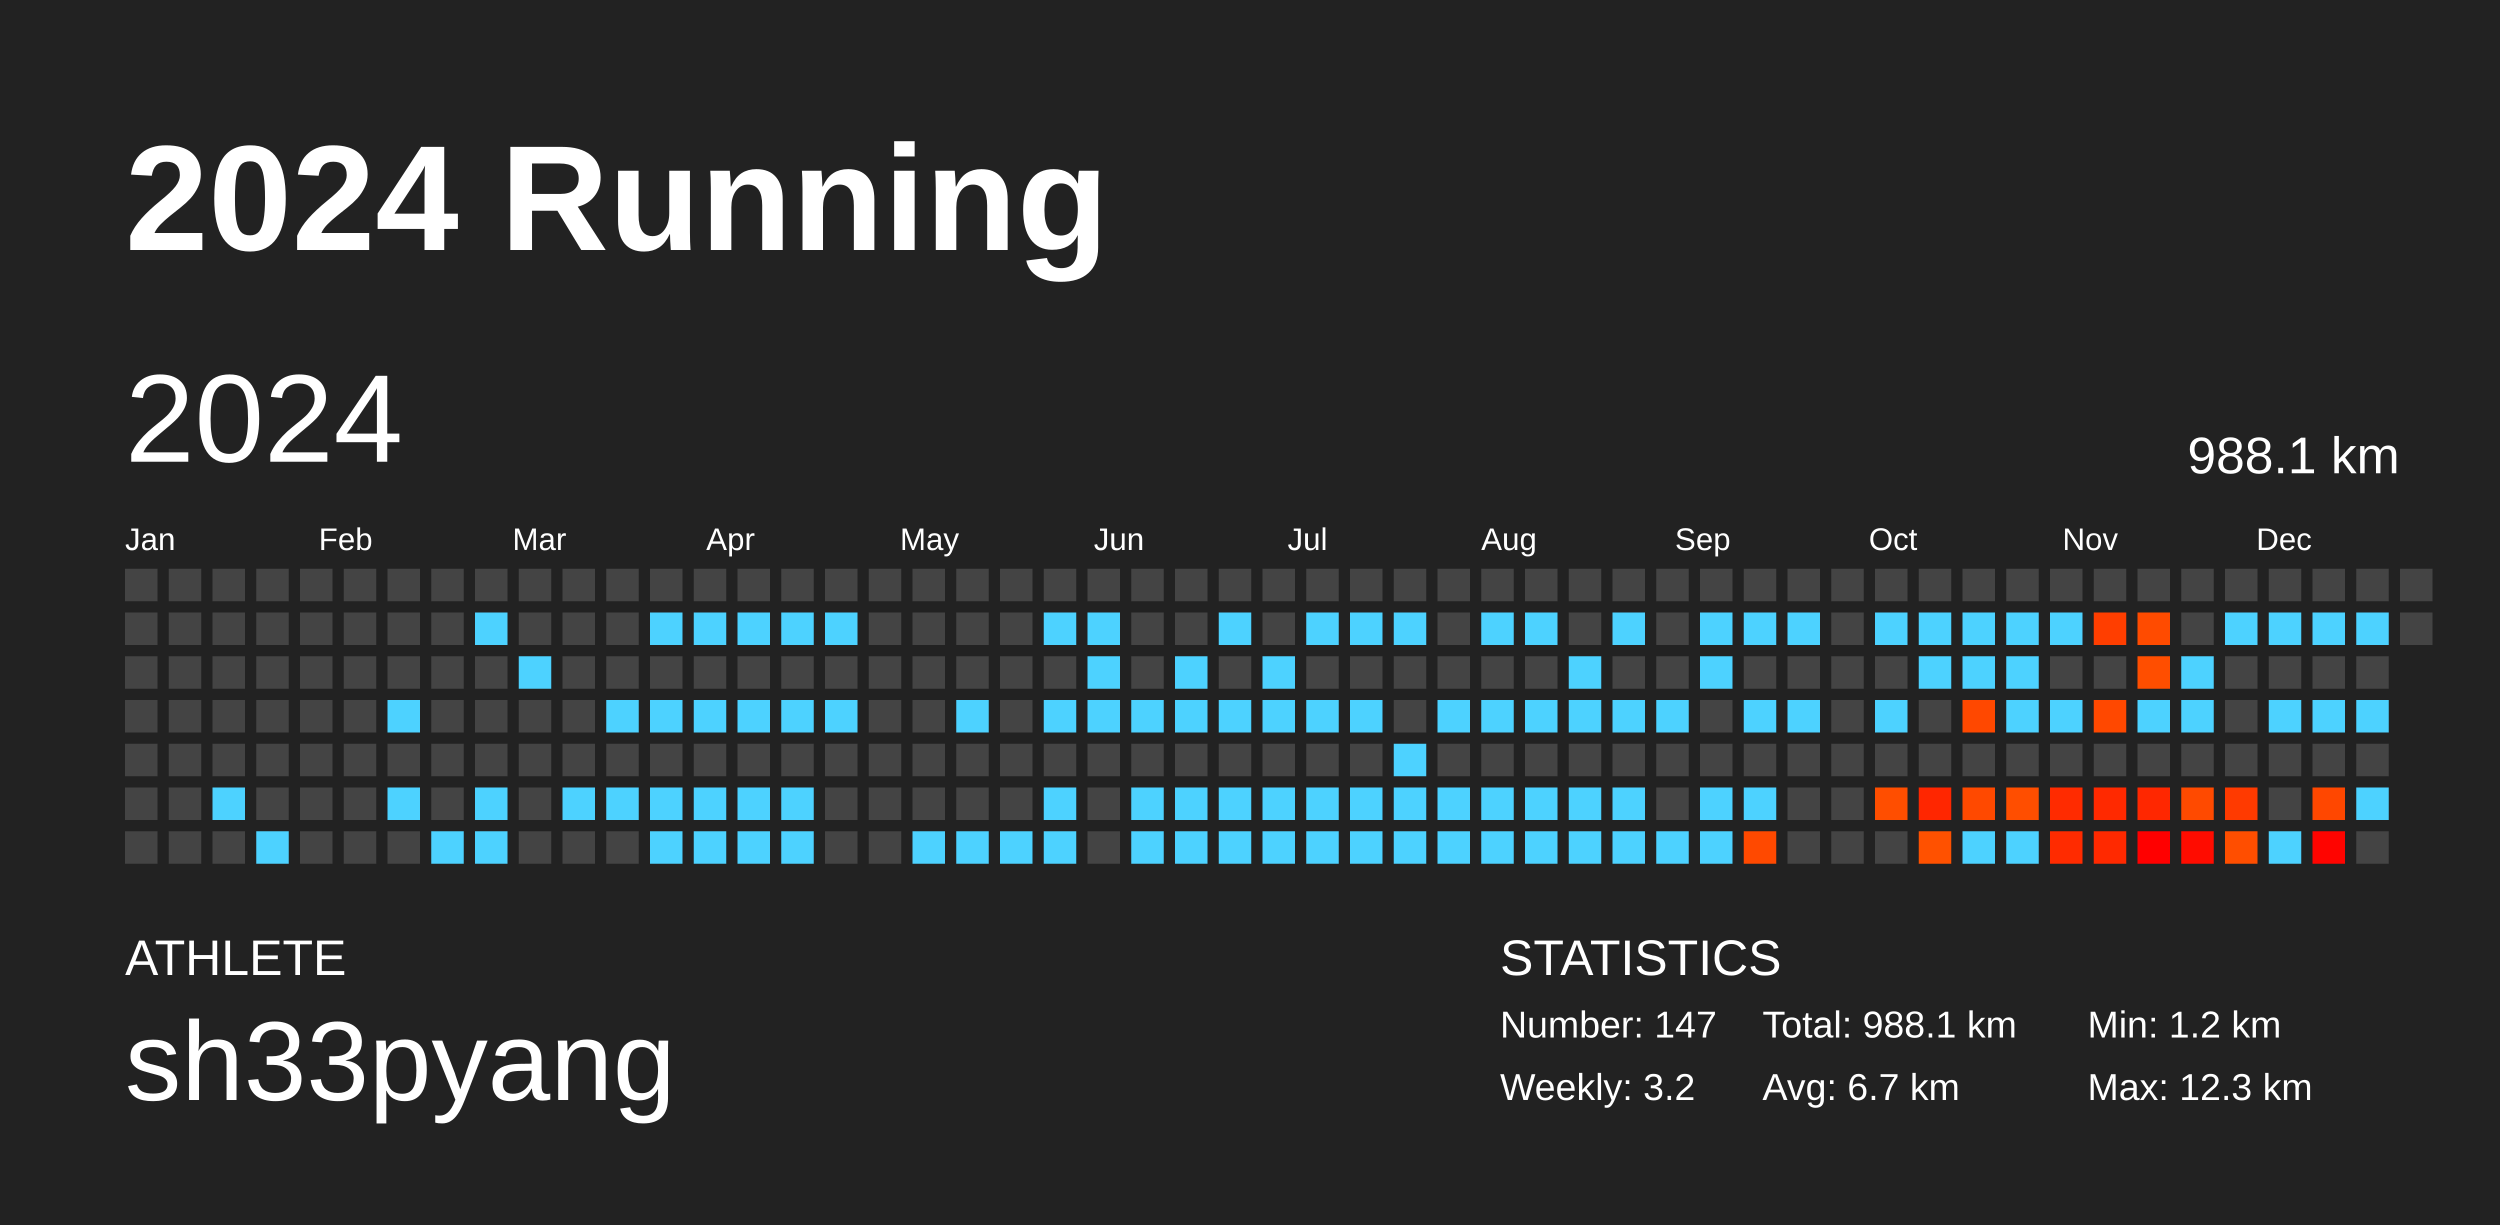
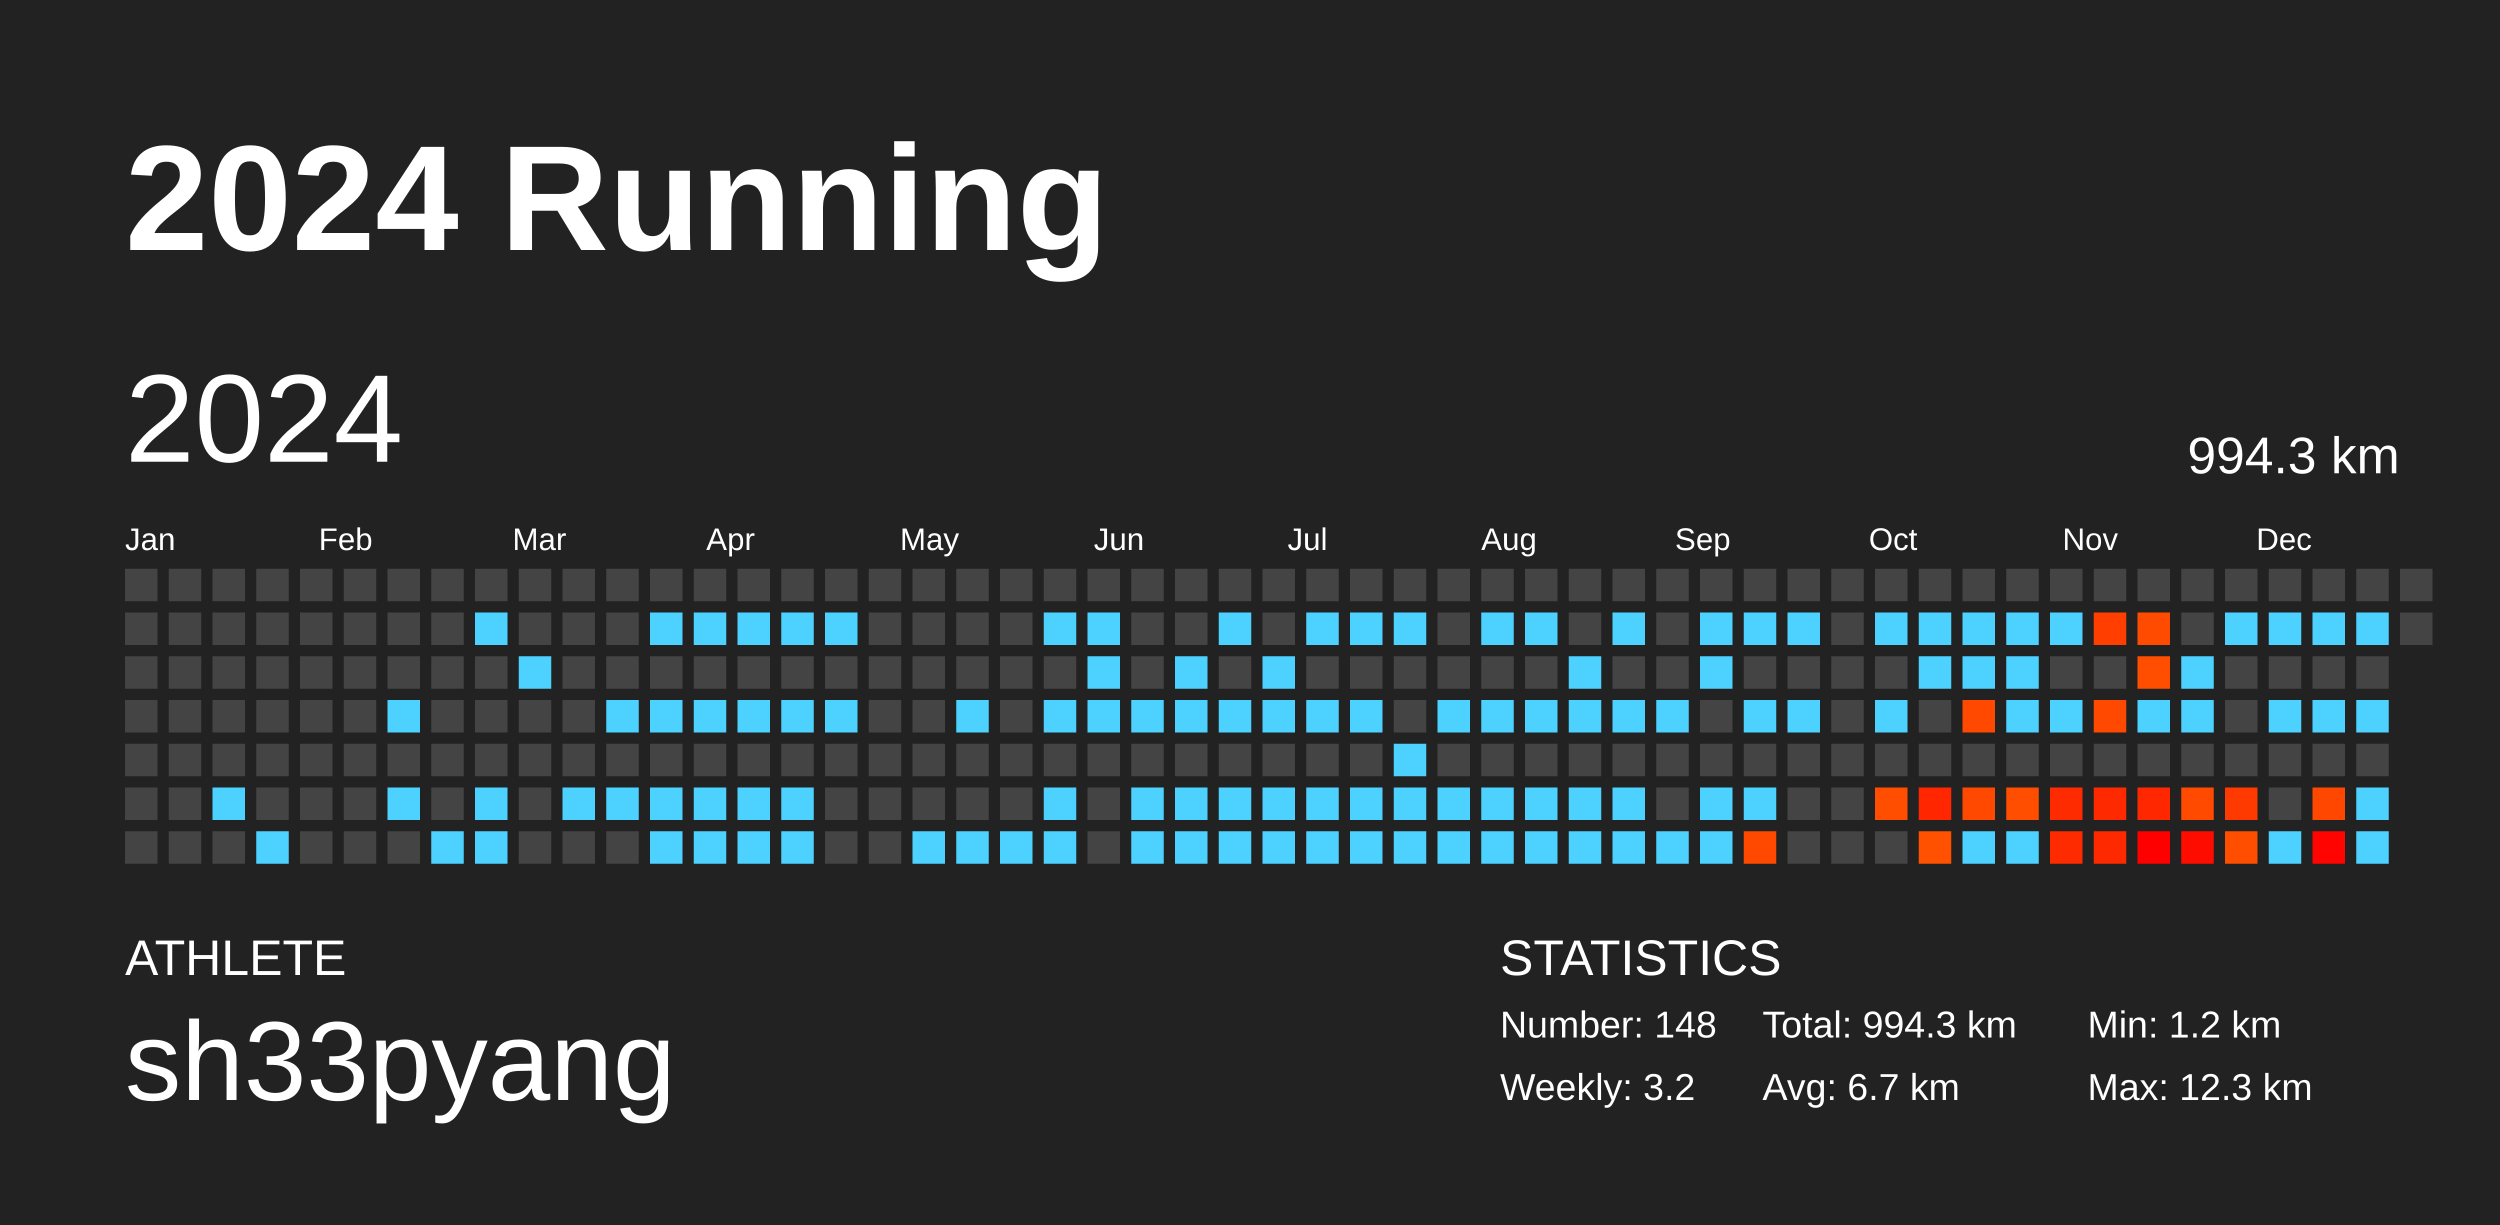
<svg xmlns="http://www.w3.org/2000/svg" baseProfile="full" height="98mm" version="1.1" viewBox="0,0,200,98" width="200mm">
  <defs />
  <rect fill="#222222" height="98" width="200" x="0" y="0" />
  <text fill="#FFFFFF" style="font-size:12px; font-family:Arial; font-weight:bold;" x="10" y="20">2024 Running</text>
  <text fill="#FFFFFF" style="font-size:4px; font-family:Arial" x="10" y="78">ATHLETE</text>
  <text fill="#FFFFFF" style="font-size:9px; font-family:Arial" x="10" y="88">sh33pyang</text>
  <text fill="#FFFFFF" style="font-size:4px; font-family:Arial" x="120" y="78">STATISTICS</text>
-   <text fill="#FFFFFF" style="font-size:3px; font-family:Arial" x="120" y="83">Number: 147</text>
+   <text fill="#FFFFFF" style="font-size:3px; font-family:Arial" x="120" y="83">Number: 148</text>
  <text fill="#FFFFFF" style="font-size:3px; font-family:Arial" x="120" y="88">Weekly: 3.2</text>
-   <text fill="#FFFFFF" style="font-size:3px; font-family:Arial" x="141" y="83">Total: 988.1 km</text>
+   <text fill="#FFFFFF" style="font-size:3px; font-family:Arial" x="141" y="83">Total: 994.3 km</text>
  <text fill="#FFFFFF" style="font-size:3px; font-family:Arial" x="141" y="88">Avg: 6.7 km</text>
  <text fill="#FFFFFF" style="font-size:3px; font-family:Arial" x="167" y="83">Min: 1.2 km</text>
  <text fill="#FFFFFF" style="font-size:3px; font-family:Arial" x="167" y="88">Max: 12.3 km</text>
  <text dominant-baseline="hanging" fill="#FFFFFF" style="font-size:10.0px; font-family:Arial;" x="10" y="30">2024</text>
-   <text dominant-baseline="hanging" fill="#FFFFFF" style="font-size:4.125px; font-family:Arial;" x="175" y="35">988.1 km</text>
+   <text dominant-baseline="hanging" fill="#FFFFFF" style="font-size:4.125px; font-family:Arial;" x="175" y="35">994.3 km</text>
  <text fill="#FFFFFF" style="font-size:2.5px; font-family:Arial" x="10.0" y="44">Jan</text>
  <text fill="#FFFFFF" style="font-size:2.5px; font-family:Arial" x="25.5" y="44">Feb</text>
  <text fill="#FFFFFF" style="font-size:2.5px; font-family:Arial" x="41.0" y="44">Mar</text>
  <text fill="#FFFFFF" style="font-size:2.5px; font-family:Arial" x="56.5" y="44">Apr</text>
  <text fill="#FFFFFF" style="font-size:2.5px; font-family:Arial" x="72.0" y="44">May</text>
  <text fill="#FFFFFF" style="font-size:2.5px; font-family:Arial" x="87.5" y="44">Jun</text>
  <text fill="#FFFFFF" style="font-size:2.5px; font-family:Arial" x="103.0" y="44">Jul</text>
  <text fill="#FFFFFF" style="font-size:2.5px; font-family:Arial" x="118.5" y="44">Aug</text>
  <text fill="#FFFFFF" style="font-size:2.5px; font-family:Arial" x="134.0" y="44">Sep</text>
  <text fill="#FFFFFF" style="font-size:2.5px; font-family:Arial" x="149.5" y="44">Oct</text>
  <text fill="#FFFFFF" style="font-size:2.5px; font-family:Arial" x="165.0" y="44">Nov</text>
  <text fill="#FFFFFF" style="font-size:2.5px; font-family:Arial" x="180.5" y="44">Dec</text>
  <rect fill="#444444" height="2.6" width="2.6" x="10.0" y="45.5" />
  <rect fill="#444444" height="2.6" width="2.6" x="10.0" y="49.0" />
  <rect fill="#444444" height="2.6" width="2.6" x="10.0" y="52.5" />
  <rect fill="#444444" height="2.6" width="2.6" x="10.0" y="56.0" />
  <rect fill="#444444" height="2.6" width="2.6" x="10.0" y="59.5" />
  <rect fill="#444444" height="2.6" width="2.6" x="10.0" y="63.0" />
  <rect fill="#444444" height="2.6" width="2.6" x="10.0" y="66.5" />
  <rect fill="#444444" height="2.6" width="2.6" x="13.5" y="45.5" />
  <rect fill="#444444" height="2.6" width="2.6" x="13.5" y="49.0" />
  <rect fill="#444444" height="2.6" width="2.6" x="13.5" y="52.5" />
  <rect fill="#444444" height="2.6" width="2.6" x="13.5" y="56.0" />
  <rect fill="#444444" height="2.6" width="2.6" x="13.5" y="59.5" />
  <rect fill="#444444" height="2.6" width="2.6" x="13.5" y="63.0" />
  <rect fill="#444444" height="2.6" width="2.6" x="13.5" y="66.5" />
  <rect fill="#444444" height="2.6" width="2.6" x="17.0" y="45.5" />
  <rect fill="#444444" height="2.6" width="2.6" x="17.0" y="49.0" />
  <rect fill="#444444" height="2.6" width="2.6" x="17.0" y="52.5" />
  <rect fill="#444444" height="2.6" width="2.6" x="17.0" y="56.0" />
  <rect fill="#444444" height="2.6" width="2.6" x="17.0" y="59.5" />
  <rect fill="#4dd2ff" height="2.6" width="2.6" x="17.0" y="63.0" />
  <rect fill="#444444" height="2.6" width="2.6" x="17.0" y="66.5" />
  <rect fill="#444444" height="2.6" width="2.6" x="20.5" y="45.5" />
  <rect fill="#444444" height="2.6" width="2.6" x="20.5" y="49.0" />
  <rect fill="#444444" height="2.6" width="2.6" x="20.5" y="52.5" />
  <rect fill="#444444" height="2.6" width="2.6" x="20.5" y="56.0" />
  <rect fill="#444444" height="2.6" width="2.6" x="20.5" y="59.5" />
  <rect fill="#444444" height="2.6" width="2.6" x="20.5" y="63.0" />
  <rect fill="#4dd2ff" height="2.6" width="2.6" x="20.5" y="66.5" />
  <rect fill="#444444" height="2.6" width="2.6" x="24.0" y="45.5" />
  <rect fill="#444444" height="2.6" width="2.6" x="24.0" y="49.0" />
  <rect fill="#444444" height="2.6" width="2.6" x="24.0" y="52.5" />
  <rect fill="#444444" height="2.6" width="2.6" x="24.0" y="56.0" />
  <rect fill="#444444" height="2.6" width="2.6" x="24.0" y="59.5" />
  <rect fill="#444444" height="2.6" width="2.6" x="24.0" y="63.0" />
  <rect fill="#444444" height="2.6" width="2.6" x="24.0" y="66.5" />
  <rect fill="#444444" height="2.6" width="2.6" x="27.5" y="45.5" />
  <rect fill="#444444" height="2.6" width="2.6" x="27.5" y="49.0" />
  <rect fill="#444444" height="2.6" width="2.6" x="27.5" y="52.5" />
  <rect fill="#444444" height="2.6" width="2.6" x="27.5" y="56.0" />
  <rect fill="#444444" height="2.6" width="2.6" x="27.5" y="59.5" />
  <rect fill="#444444" height="2.6" width="2.6" x="27.5" y="63.0" />
  <rect fill="#444444" height="2.6" width="2.6" x="27.5" y="66.5" />
  <rect fill="#444444" height="2.6" width="2.6" x="31.0" y="45.5" />
  <rect fill="#444444" height="2.6" width="2.6" x="31.0" y="49.0" />
  <rect fill="#444444" height="2.6" width="2.6" x="31.0" y="52.5" />
  <rect fill="#4dd2ff" height="2.6" width="2.6" x="31.0" y="56.0" />
  <rect fill="#444444" height="2.6" width="2.6" x="31.0" y="59.5" />
  <rect fill="#4dd2ff" height="2.6" width="2.6" x="31.0" y="63.0" />
  <rect fill="#444444" height="2.6" width="2.6" x="31.0" y="66.5" />
  <rect fill="#444444" height="2.6" width="2.6" x="34.5" y="45.5" />
  <rect fill="#444444" height="2.6" width="2.6" x="34.5" y="49.0" />
  <rect fill="#444444" height="2.6" width="2.6" x="34.5" y="52.5" />
  <rect fill="#444444" height="2.6" width="2.6" x="34.5" y="56.0" />
  <rect fill="#444444" height="2.6" width="2.6" x="34.5" y="59.5" />
  <rect fill="#444444" height="2.6" width="2.6" x="34.5" y="63.0" />
  <rect fill="#4dd2ff" height="2.6" width="2.6" x="34.5" y="66.5" />
  <rect fill="#444444" height="2.6" width="2.6" x="38.0" y="45.5" />
  <rect fill="#4dd2ff" height="2.6" width="2.6" x="38.0" y="49.0" />
  <rect fill="#444444" height="2.6" width="2.6" x="38.0" y="52.5" />
  <rect fill="#444444" height="2.6" width="2.6" x="38.0" y="56.0" />
  <rect fill="#444444" height="2.6" width="2.6" x="38.0" y="59.5" />
  <rect fill="#4dd2ff" height="2.6" width="2.6" x="38.0" y="63.0" />
  <rect fill="#4dd2ff" height="2.6" width="2.6" x="38.0" y="66.5" />
  <rect fill="#444444" height="2.6" width="2.6" x="41.5" y="45.5" />
  <rect fill="#444444" height="2.6" width="2.6" x="41.5" y="49.0" />
  <rect fill="#4dd2ff" height="2.6" width="2.6" x="41.5" y="52.5" />
  <rect fill="#444444" height="2.6" width="2.6" x="41.5" y="56.0" />
  <rect fill="#444444" height="2.6" width="2.6" x="41.5" y="59.5" />
  <rect fill="#444444" height="2.6" width="2.6" x="41.5" y="63.0" />
  <rect fill="#444444" height="2.6" width="2.6" x="41.5" y="66.5" />
  <rect fill="#444444" height="2.6" width="2.6" x="45.0" y="45.5" />
  <rect fill="#444444" height="2.6" width="2.6" x="45.0" y="49.0" />
  <rect fill="#444444" height="2.6" width="2.6" x="45.0" y="52.5" />
  <rect fill="#444444" height="2.6" width="2.6" x="45.0" y="56.0" />
  <rect fill="#444444" height="2.6" width="2.6" x="45.0" y="59.5" />
  <rect fill="#4dd2ff" height="2.6" width="2.6" x="45.0" y="63.0" />
  <rect fill="#444444" height="2.6" width="2.6" x="45.0" y="66.5" />
  <rect fill="#444444" height="2.6" width="2.6" x="48.5" y="45.5" />
  <rect fill="#444444" height="2.6" width="2.6" x="48.5" y="49.0" />
  <rect fill="#444444" height="2.6" width="2.6" x="48.5" y="52.5" />
  <rect fill="#4dd2ff" height="2.6" width="2.6" x="48.5" y="56.0" />
  <rect fill="#444444" height="2.6" width="2.6" x="48.5" y="59.5" />
  <rect fill="#4dd2ff" height="2.6" width="2.6" x="48.5" y="63.0" />
  <rect fill="#444444" height="2.6" width="2.6" x="48.5" y="66.5" />
  <rect fill="#444444" height="2.6" width="2.6" x="52.0" y="45.5" />
  <rect fill="#4dd2ff" height="2.6" width="2.6" x="52.0" y="49.0" />
  <rect fill="#444444" height="2.6" width="2.6" x="52.0" y="52.5" />
  <rect fill="#4dd2ff" height="2.6" width="2.6" x="52.0" y="56.0" />
  <rect fill="#444444" height="2.6" width="2.6" x="52.0" y="59.5" />
  <rect fill="#4dd2ff" height="2.6" width="2.6" x="52.0" y="63.0" />
  <rect fill="#4dd2ff" height="2.6" width="2.6" x="52.0" y="66.5" />
  <rect fill="#444444" height="2.6" width="2.6" x="55.5" y="45.5" />
  <rect fill="#4dd2ff" height="2.6" width="2.6" x="55.5" y="49.0" />
  <rect fill="#444444" height="2.6" width="2.6" x="55.5" y="52.5" />
  <rect fill="#4dd2ff" height="2.6" width="2.6" x="55.5" y="56.0" />
  <rect fill="#444444" height="2.6" width="2.6" x="55.5" y="59.5" />
  <rect fill="#4dd2ff" height="2.6" width="2.6" x="55.5" y="63.0" />
  <rect fill="#4dd2ff" height="2.6" width="2.6" x="55.5" y="66.5" />
  <rect fill="#444444" height="2.6" width="2.6" x="59.0" y="45.5" />
  <rect fill="#4dd2ff" height="2.6" width="2.6" x="59.0" y="49.0" />
  <rect fill="#444444" height="2.6" width="2.6" x="59.0" y="52.5" />
  <rect fill="#4dd2ff" height="2.6" width="2.6" x="59.0" y="56.0" />
  <rect fill="#444444" height="2.6" width="2.6" x="59.0" y="59.5" />
  <rect fill="#4dd2ff" height="2.6" width="2.6" x="59.0" y="63.0" />
  <rect fill="#4dd2ff" height="2.6" width="2.6" x="59.0" y="66.5" />
  <rect fill="#444444" height="2.6" width="2.6" x="62.5" y="45.5" />
  <rect fill="#4dd2ff" height="2.6" width="2.6" x="62.5" y="49.0" />
  <rect fill="#444444" height="2.6" width="2.6" x="62.5" y="52.5" />
  <rect fill="#4dd2ff" height="2.6" width="2.6" x="62.5" y="56.0" />
  <rect fill="#444444" height="2.6" width="2.6" x="62.5" y="59.5" />
  <rect fill="#4dd2ff" height="2.6" width="2.6" x="62.5" y="63.0" />
  <rect fill="#4dd2ff" height="2.6" width="2.6" x="62.5" y="66.5" />
  <rect fill="#444444" height="2.6" width="2.6" x="66.0" y="45.5" />
  <rect fill="#4dd2ff" height="2.6" width="2.6" x="66.0" y="49.0" />
  <rect fill="#444444" height="2.6" width="2.6" x="66.0" y="52.5" />
  <rect fill="#4dd2ff" height="2.6" width="2.6" x="66.0" y="56.0" />
  <rect fill="#444444" height="2.6" width="2.6" x="66.0" y="59.5" />
  <rect fill="#444444" height="2.6" width="2.6" x="66.0" y="63.0" />
  <rect fill="#444444" height="2.6" width="2.6" x="66.0" y="66.5" />
  <rect fill="#444444" height="2.6" width="2.6" x="69.5" y="45.5" />
  <rect fill="#444444" height="2.6" width="2.6" x="69.5" y="49.0" />
  <rect fill="#444444" height="2.6" width="2.6" x="69.5" y="52.5" />
  <rect fill="#444444" height="2.6" width="2.6" x="69.5" y="56.0" />
  <rect fill="#444444" height="2.6" width="2.6" x="69.5" y="59.5" />
  <rect fill="#444444" height="2.6" width="2.6" x="69.5" y="63.0" />
  <rect fill="#444444" height="2.6" width="2.6" x="69.5" y="66.5" />
  <rect fill="#444444" height="2.6" width="2.6" x="73.0" y="45.5" />
  <rect fill="#444444" height="2.6" width="2.6" x="73.0" y="49.0" />
  <rect fill="#444444" height="2.6" width="2.6" x="73.0" y="52.5" />
  <rect fill="#444444" height="2.6" width="2.6" x="73.0" y="56.0" />
  <rect fill="#444444" height="2.6" width="2.6" x="73.0" y="59.5" />
  <rect fill="#444444" height="2.6" width="2.6" x="73.0" y="63.0" />
  <rect fill="#4dd2ff" height="2.6" width="2.6" x="73.0" y="66.5" />
  <rect fill="#444444" height="2.6" width="2.6" x="76.5" y="45.5" />
  <rect fill="#444444" height="2.6" width="2.6" x="76.5" y="49.0" />
  <rect fill="#444444" height="2.6" width="2.6" x="76.5" y="52.5" />
  <rect fill="#4dd2ff" height="2.6" width="2.6" x="76.5" y="56.0" />
  <rect fill="#444444" height="2.6" width="2.6" x="76.5" y="59.5" />
  <rect fill="#444444" height="2.6" width="2.6" x="76.5" y="63.0" />
  <rect fill="#4dd2ff" height="2.6" width="2.6" x="76.5" y="66.5" />
  <rect fill="#444444" height="2.6" width="2.6" x="80.0" y="45.5" />
  <rect fill="#444444" height="2.6" width="2.6" x="80.0" y="49.0" />
  <rect fill="#444444" height="2.6" width="2.6" x="80.0" y="52.5" />
  <rect fill="#444444" height="2.6" width="2.6" x="80.0" y="56.0" />
  <rect fill="#444444" height="2.6" width="2.6" x="80.0" y="59.5" />
  <rect fill="#444444" height="2.6" width="2.6" x="80.0" y="63.0" />
  <rect fill="#4dd2ff" height="2.6" width="2.6" x="80.0" y="66.5" />
  <rect fill="#444444" height="2.6" width="2.6" x="83.5" y="45.5" />
  <rect fill="#4dd2ff" height="2.6" width="2.6" x="83.5" y="49.0" />
  <rect fill="#444444" height="2.6" width="2.6" x="83.5" y="52.5" />
  <rect fill="#4dd2ff" height="2.6" width="2.6" x="83.5" y="56.0" />
  <rect fill="#444444" height="2.6" width="2.6" x="83.5" y="59.5" />
  <rect fill="#4dd2ff" height="2.6" width="2.6" x="83.5" y="63.0" />
  <rect fill="#4dd2ff" height="2.6" width="2.6" x="83.5" y="66.5" />
  <rect fill="#444444" height="2.6" width="2.6" x="87.0" y="45.5" />
  <rect fill="#4dd2ff" height="2.6" width="2.6" x="87.0" y="49.0" />
  <rect fill="#4dd2ff" height="2.6" width="2.6" x="87.0" y="52.5" />
  <rect fill="#4dd2ff" height="2.6" width="2.6" x="87.0" y="56.0" />
  <rect fill="#444444" height="2.6" width="2.6" x="87.0" y="59.5" />
  <rect fill="#444444" height="2.6" width="2.6" x="87.0" y="63.0" />
  <rect fill="#444444" height="2.6" width="2.6" x="87.0" y="66.5" />
  <rect fill="#444444" height="2.6" width="2.6" x="90.5" y="45.5" />
  <rect fill="#444444" height="2.6" width="2.6" x="90.5" y="49.0" />
  <rect fill="#444444" height="2.6" width="2.6" x="90.5" y="52.5" />
  <rect fill="#4dd2ff" height="2.6" width="2.6" x="90.5" y="56.0" />
  <rect fill="#444444" height="2.6" width="2.6" x="90.5" y="59.5" />
  <rect fill="#4dd2ff" height="2.6" width="2.6" x="90.5" y="63.0" />
  <rect fill="#4dd2ff" height="2.6" width="2.6" x="90.5" y="66.5" />
  <rect fill="#444444" height="2.6" width="2.6" x="94.0" y="45.5" />
  <rect fill="#444444" height="2.6" width="2.6" x="94.0" y="49.0" />
  <rect fill="#4dd2ff" height="2.6" width="2.6" x="94.0" y="52.5" />
  <rect fill="#4dd2ff" height="2.6" width="2.6" x="94.0" y="56.0" />
  <rect fill="#444444" height="2.6" width="2.6" x="94.0" y="59.5" />
  <rect fill="#4dd2ff" height="2.6" width="2.6" x="94.0" y="63.0" />
  <rect fill="#4dd2ff" height="2.6" width="2.6" x="94.0" y="66.5" />
  <rect fill="#444444" height="2.6" width="2.6" x="97.5" y="45.5" />
  <rect fill="#4dd2ff" height="2.6" width="2.6" x="97.5" y="49.0" />
  <rect fill="#444444" height="2.6" width="2.6" x="97.5" y="52.5" />
  <rect fill="#4dd2ff" height="2.6" width="2.6" x="97.5" y="56.0" />
  <rect fill="#444444" height="2.6" width="2.6" x="97.5" y="59.5" />
  <rect fill="#4dd2ff" height="2.6" width="2.6" x="97.5" y="63.0" />
  <rect fill="#4dd2ff" height="2.6" width="2.6" x="97.5" y="66.5" />
  <rect fill="#444444" height="2.6" width="2.6" x="101.0" y="45.5" />
  <rect fill="#444444" height="2.6" width="2.6" x="101.0" y="49.0" />
  <rect fill="#4dd2ff" height="2.6" width="2.6" x="101.0" y="52.5" />
  <rect fill="#4dd2ff" height="2.6" width="2.6" x="101.0" y="56.0" />
  <rect fill="#444444" height="2.6" width="2.6" x="101.0" y="59.5" />
  <rect fill="#4dd2ff" height="2.6" width="2.6" x="101.0" y="63.0" />
  <rect fill="#4dd2ff" height="2.6" width="2.6" x="101.0" y="66.5" />
  <rect fill="#444444" height="2.6" width="2.6" x="104.5" y="45.5" />
  <rect fill="#4dd2ff" height="2.6" width="2.6" x="104.5" y="49.0" />
  <rect fill="#444444" height="2.6" width="2.6" x="104.5" y="52.5" />
  <rect fill="#4dd2ff" height="2.6" width="2.6" x="104.5" y="56.0" />
  <rect fill="#444444" height="2.6" width="2.6" x="104.5" y="59.5" />
  <rect fill="#4dd2ff" height="2.6" width="2.6" x="104.5" y="63.0" />
  <rect fill="#4dd2ff" height="2.6" width="2.6" x="104.5" y="66.5" />
  <rect fill="#444444" height="2.6" width="2.6" x="108.0" y="45.5" />
  <rect fill="#4dd2ff" height="2.6" width="2.6" x="108.0" y="49.0" />
  <rect fill="#444444" height="2.6" width="2.6" x="108.0" y="52.5" />
  <rect fill="#4dd2ff" height="2.6" width="2.6" x="108.0" y="56.0" />
  <rect fill="#444444" height="2.6" width="2.6" x="108.0" y="59.5" />
  <rect fill="#4dd2ff" height="2.6" width="2.6" x="108.0" y="63.0" />
  <rect fill="#4dd2ff" height="2.6" width="2.6" x="108.0" y="66.5" />
  <rect fill="#444444" height="2.6" width="2.6" x="111.5" y="45.5" />
  <rect fill="#4dd2ff" height="2.6" width="2.6" x="111.5" y="49.0" />
  <rect fill="#444444" height="2.6" width="2.6" x="111.5" y="52.5" />
  <rect fill="#444444" height="2.6" width="2.6" x="111.5" y="56.0" />
  <rect fill="#4dd2ff" height="2.6" width="2.6" x="111.5" y="59.5" />
  <rect fill="#4dd2ff" height="2.6" width="2.6" x="111.5" y="63.0" />
  <rect fill="#4dd2ff" height="2.6" width="2.6" x="111.5" y="66.5" />
  <rect fill="#444444" height="2.6" width="2.6" x="115.0" y="45.5" />
  <rect fill="#444444" height="2.6" width="2.6" x="115.0" y="49.0" />
  <rect fill="#444444" height="2.6" width="2.6" x="115.0" y="52.5" />
  <rect fill="#4dd2ff" height="2.6" width="2.6" x="115.0" y="56.0" />
  <rect fill="#444444" height="2.6" width="2.6" x="115.0" y="59.5" />
  <rect fill="#4dd2ff" height="2.6" width="2.6" x="115.0" y="63.0" />
  <rect fill="#4dd2ff" height="2.6" width="2.6" x="115.0" y="66.5" />
  <rect fill="#444444" height="2.6" width="2.6" x="118.5" y="45.5" />
  <rect fill="#4dd2ff" height="2.6" width="2.6" x="118.5" y="49.0" />
  <rect fill="#444444" height="2.6" width="2.6" x="118.5" y="52.5" />
  <rect fill="#4dd2ff" height="2.6" width="2.6" x="118.5" y="56.0" />
  <rect fill="#444444" height="2.6" width="2.6" x="118.5" y="59.5" />
  <rect fill="#4dd2ff" height="2.6" width="2.6" x="118.5" y="63.0" />
  <rect fill="#4dd2ff" height="2.6" width="2.6" x="118.5" y="66.5" />
  <rect fill="#444444" height="2.6" width="2.6" x="122.0" y="45.5" />
  <rect fill="#4dd2ff" height="2.6" width="2.6" x="122.0" y="49.0" />
  <rect fill="#444444" height="2.6" width="2.6" x="122.0" y="52.5" />
  <rect fill="#4dd2ff" height="2.6" width="2.6" x="122.0" y="56.0" />
  <rect fill="#444444" height="2.6" width="2.6" x="122.0" y="59.5" />
  <rect fill="#4dd2ff" height="2.6" width="2.6" x="122.0" y="63.0" />
  <rect fill="#4dd2ff" height="2.6" width="2.6" x="122.0" y="66.5" />
  <rect fill="#444444" height="2.6" width="2.6" x="125.5" y="45.5" />
  <rect fill="#444444" height="2.6" width="2.6" x="125.5" y="49.0" />
  <rect fill="#4dd2ff" height="2.6" width="2.6" x="125.5" y="52.5" />
  <rect fill="#4dd2ff" height="2.6" width="2.6" x="125.5" y="56.0" />
  <rect fill="#444444" height="2.6" width="2.6" x="125.5" y="59.5" />
  <rect fill="#4dd2ff" height="2.6" width="2.6" x="125.5" y="63.0" />
  <rect fill="#4dd2ff" height="2.6" width="2.6" x="125.5" y="66.5" />
  <rect fill="#444444" height="2.6" width="2.6" x="129.0" y="45.5" />
  <rect fill="#4dd2ff" height="2.6" width="2.6" x="129.0" y="49.0" />
  <rect fill="#444444" height="2.6" width="2.6" x="129.0" y="52.5" />
  <rect fill="#4dd2ff" height="2.6" width="2.6" x="129.0" y="56.0" />
  <rect fill="#444444" height="2.6" width="2.6" x="129.0" y="59.5" />
  <rect fill="#4dd2ff" height="2.6" width="2.6" x="129.0" y="63.0" />
  <rect fill="#4dd2ff" height="2.6" width="2.6" x="129.0" y="66.5" />
  <rect fill="#444444" height="2.6" width="2.6" x="132.5" y="45.5" />
  <rect fill="#444444" height="2.6" width="2.6" x="132.5" y="49.0" />
  <rect fill="#444444" height="2.6" width="2.6" x="132.5" y="52.5" />
  <rect fill="#4dd2ff" height="2.6" width="2.6" x="132.5" y="56.0" />
  <rect fill="#444444" height="2.6" width="2.6" x="132.5" y="59.5" />
  <rect fill="#444444" height="2.6" width="2.6" x="132.5" y="63.0" />
  <rect fill="#4dd2ff" height="2.6" width="2.6" x="132.5" y="66.5" />
  <rect fill="#444444" height="2.6" width="2.6" x="136.0" y="45.5" />
  <rect fill="#4dd2ff" height="2.6" width="2.6" x="136.0" y="49.0" />
  <rect fill="#4dd2ff" height="2.6" width="2.6" x="136.0" y="52.5" />
  <rect fill="#444444" height="2.6" width="2.6" x="136.0" y="56.0" />
  <rect fill="#444444" height="2.6" width="2.6" x="136.0" y="59.5" />
  <rect fill="#4dd2ff" height="2.6" width="2.6" x="136.0" y="63.0" />
  <rect fill="#4dd2ff" height="2.6" width="2.6" x="136.0" y="66.5" />
  <rect fill="#444444" height="2.6" width="2.6" x="139.5" y="45.5" />
  <rect fill="#4dd2ff" height="2.6" width="2.6" x="139.5" y="49.0" />
  <rect fill="#444444" height="2.6" width="2.6" x="139.5" y="52.5" />
  <rect fill="#4dd2ff" height="2.6" width="2.6" x="139.5" y="56.0" />
  <rect fill="#444444" height="2.6" width="2.6" x="139.5" y="59.5" />
  <rect fill="#4dd2ff" height="2.6" width="2.6" x="139.5" y="63.0" />
  <rect fill="#ff4900" height="2.6" width="2.6" x="139.5" y="66.5" />
  <rect fill="#444444" height="2.6" width="2.6" x="143.0" y="45.5" />
  <rect fill="#4dd2ff" height="2.6" width="2.6" x="143.0" y="49.0" />
  <rect fill="#444444" height="2.6" width="2.6" x="143.0" y="52.5" />
  <rect fill="#4dd2ff" height="2.6" width="2.6" x="143.0" y="56.0" />
  <rect fill="#444444" height="2.6" width="2.6" x="143.0" y="59.5" />
  <rect fill="#444444" height="2.6" width="2.6" x="143.0" y="63.0" />
  <rect fill="#444444" height="2.6" width="2.6" x="143.0" y="66.5" />
  <rect fill="#444444" height="2.6" width="2.6" x="146.5" y="45.5" />
  <rect fill="#444444" height="2.6" width="2.6" x="146.5" y="49.0" />
  <rect fill="#444444" height="2.6" width="2.6" x="146.5" y="52.5" />
  <rect fill="#444444" height="2.6" width="2.6" x="146.5" y="56.0" />
  <rect fill="#444444" height="2.6" width="2.6" x="146.5" y="59.5" />
  <rect fill="#444444" height="2.6" width="2.6" x="146.5" y="63.0" />
  <rect fill="#444444" height="2.6" width="2.6" x="146.5" y="66.5" />
  <rect fill="#444444" height="2.6" width="2.6" x="150.0" y="45.5" />
  <rect fill="#4dd2ff" height="2.6" width="2.6" x="150.0" y="49.0" />
  <rect fill="#444444" height="2.6" width="2.6" x="150.0" y="52.5" />
  <rect fill="#4dd2ff" height="2.6" width="2.6" x="150.0" y="56.0" />
  <rect fill="#444444" height="2.6" width="2.6" x="150.0" y="59.5" />
  <rect fill="#ff4e00" height="2.6" width="2.6" x="150.0" y="63.0" />
  <rect fill="#444444" height="2.6" width="2.6" x="150.0" y="66.5" />
  <rect fill="#444444" height="2.6" width="2.6" x="153.5" y="45.5" />
  <rect fill="#4dd2ff" height="2.6" width="2.6" x="153.5" y="49.0" />
  <rect fill="#4dd2ff" height="2.6" width="2.6" x="153.5" y="52.5" />
  <rect fill="#444444" height="2.6" width="2.6" x="153.5" y="56.0" />
  <rect fill="#444444" height="2.6" width="2.6" x="153.5" y="59.5" />
  <rect fill="#ff2600" height="2.6" width="2.6" x="153.5" y="63.0" />
  <rect fill="#ff5100" height="2.6" width="2.6" x="153.5" y="66.5" />
  <rect fill="#444444" height="2.6" width="2.6" x="157.0" y="45.5" />
  <rect fill="#4dd2ff" height="2.6" width="2.6" x="157.0" y="49.0" />
  <rect fill="#4dd2ff" height="2.6" width="2.6" x="157.0" y="52.5" />
  <rect fill="#ff4800" height="2.6" width="2.6" x="157.0" y="56.0" />
  <rect fill="#444444" height="2.6" width="2.6" x="157.0" y="59.5" />
  <rect fill="#ff4900" height="2.6" width="2.6" x="157.0" y="63.0" />
  <rect fill="#4dd2ff" height="2.6" width="2.6" x="157.0" y="66.5" />
  <rect fill="#444444" height="2.6" width="2.6" x="160.5" y="45.5" />
  <rect fill="#4dd2ff" height="2.6" width="2.6" x="160.5" y="49.0" />
  <rect fill="#4dd2ff" height="2.6" width="2.6" x="160.5" y="52.5" />
  <rect fill="#4dd2ff" height="2.6" width="2.6" x="160.5" y="56.0" />
  <rect fill="#444444" height="2.6" width="2.6" x="160.5" y="59.5" />
  <rect fill="#ff4e00" height="2.6" width="2.6" x="160.5" y="63.0" />
  <rect fill="#4dd2ff" height="2.6" width="2.6" x="160.5" y="66.5" />
  <rect fill="#444444" height="2.6" width="2.6" x="164.0" y="45.5" />
  <rect fill="#4dd2ff" height="2.6" width="2.6" x="164.0" y="49.0" />
  <rect fill="#444444" height="2.6" width="2.6" x="164.0" y="52.5" />
  <rect fill="#4dd2ff" height="2.6" width="2.6" x="164.0" y="56.0" />
  <rect fill="#444444" height="2.6" width="2.6" x="164.0" y="59.5" />
  <rect fill="#ff2b00" height="2.6" width="2.6" x="164.0" y="63.0" />
  <rect fill="#ff2b00" height="2.6" width="2.6" x="164.0" y="66.5" />
  <rect fill="#444444" height="2.6" width="2.6" x="167.5" y="45.5" />
  <rect fill="#ff3e00" height="2.6" width="2.6" x="167.5" y="49.0" />
  <rect fill="#444444" height="2.6" width="2.6" x="167.5" y="52.5" />
  <rect fill="#ff4800" height="2.6" width="2.6" x="167.5" y="56.0" />
  <rect fill="#444444" height="2.6" width="2.6" x="167.5" y="59.5" />
  <rect fill="#ff2900" height="2.6" width="2.6" x="167.5" y="63.0" />
  <rect fill="#ff2900" height="2.6" width="2.6" x="167.5" y="66.5" />
  <rect fill="#444444" height="2.6" width="2.6" x="171.0" y="45.5" />
  <rect fill="#ff4b00" height="2.6" width="2.6" x="171.0" y="49.0" />
  <rect fill="#ff4e00" height="2.6" width="2.6" x="171.0" y="52.5" />
  <rect fill="#4dd2ff" height="2.6" width="2.6" x="171.0" y="56.0" />
  <rect fill="#444444" height="2.6" width="2.6" x="171.0" y="59.5" />
  <rect fill="#ff2700" height="2.6" width="2.6" x="171.0" y="63.0" />
  <rect fill="#ff0000" height="2.6" width="2.6" x="171.0" y="66.5" />
  <rect fill="#444444" height="2.6" width="2.6" x="174.5" y="45.5" />
  <rect fill="#444444" height="2.6" width="2.6" x="174.5" y="49.0" />
  <rect fill="#4dd2ff" height="2.6" width="2.6" x="174.5" y="52.5" />
  <rect fill="#4dd2ff" height="2.6" width="2.6" x="174.5" y="56.0" />
  <rect fill="#444444" height="2.6" width="2.6" x="174.5" y="59.5" />
  <rect fill="#ff4a00" height="2.6" width="2.6" x="174.5" y="63.0" />
  <rect fill="#ff0c00" height="2.6" width="2.6" x="174.5" y="66.5" />
  <rect fill="#444444" height="2.6" width="2.6" x="178.0" y="45.5" />
  <rect fill="#4dd2ff" height="2.6" width="2.6" x="178.0" y="49.0" />
  <rect fill="#444444" height="2.6" width="2.6" x="178.0" y="52.5" />
  <rect fill="#444444" height="2.6" width="2.6" x="178.0" y="56.0" />
  <rect fill="#444444" height="2.6" width="2.6" x="178.0" y="59.5" />
  <rect fill="#ff3a00" height="2.6" width="2.6" x="178.0" y="63.0" />
  <rect fill="#ff4e00" height="2.6" width="2.6" x="178.0" y="66.5" />
  <rect fill="#444444" height="2.6" width="2.6" x="181.5" y="45.5" />
  <rect fill="#4dd2ff" height="2.6" width="2.6" x="181.5" y="49.0" />
  <rect fill="#444444" height="2.6" width="2.6" x="181.5" y="52.5" />
  <rect fill="#4dd2ff" height="2.6" width="2.6" x="181.5" y="56.0" />
  <rect fill="#444444" height="2.6" width="2.6" x="181.5" y="59.5" />
  <rect fill="#444444" height="2.6" width="2.6" x="181.5" y="63.0" />
  <rect fill="#4dd2ff" height="2.6" width="2.6" x="181.5" y="66.5" />
  <rect fill="#444444" height="2.6" width="2.6" x="185.0" y="45.5" />
  <rect fill="#4dd2ff" height="2.6" width="2.6" x="185.0" y="49.0" />
  <rect fill="#444444" height="2.6" width="2.6" x="185.0" y="52.5" />
  <rect fill="#4dd2ff" height="2.6" width="2.6" x="185.0" y="56.0" />
  <rect fill="#444444" height="2.6" width="2.6" x="185.0" y="59.5" />
  <rect fill="#ff4700" height="2.6" width="2.6" x="185.0" y="63.0" />
  <rect fill="#ff0400" height="2.6" width="2.6" x="185.0" y="66.5" />
  <rect fill="#444444" height="2.6" width="2.6" x="188.5" y="45.5" />
  <rect fill="#4dd2ff" height="2.6" width="2.6" x="188.5" y="49.0" />
  <rect fill="#444444" height="2.6" width="2.6" x="188.5" y="52.5" />
  <rect fill="#4dd2ff" height="2.6" width="2.6" x="188.5" y="56.0" />
  <rect fill="#444444" height="2.6" width="2.6" x="188.5" y="59.5" />
  <rect fill="#4dd2ff" height="2.6" width="2.6" x="188.5" y="63.0" />
-   <rect fill="#444444" height="2.6" width="2.6" x="188.5" y="66.5" />
+   <rect fill="#4dd2ff" height="2.6" width="2.6" x="188.5" y="66.5" />
  <rect fill="#444444" height="2.6" width="2.6" x="192.0" y="45.5" />
  <rect fill="#444444" height="2.6" width="2.6" x="192.0" y="49.0" />
</svg>
